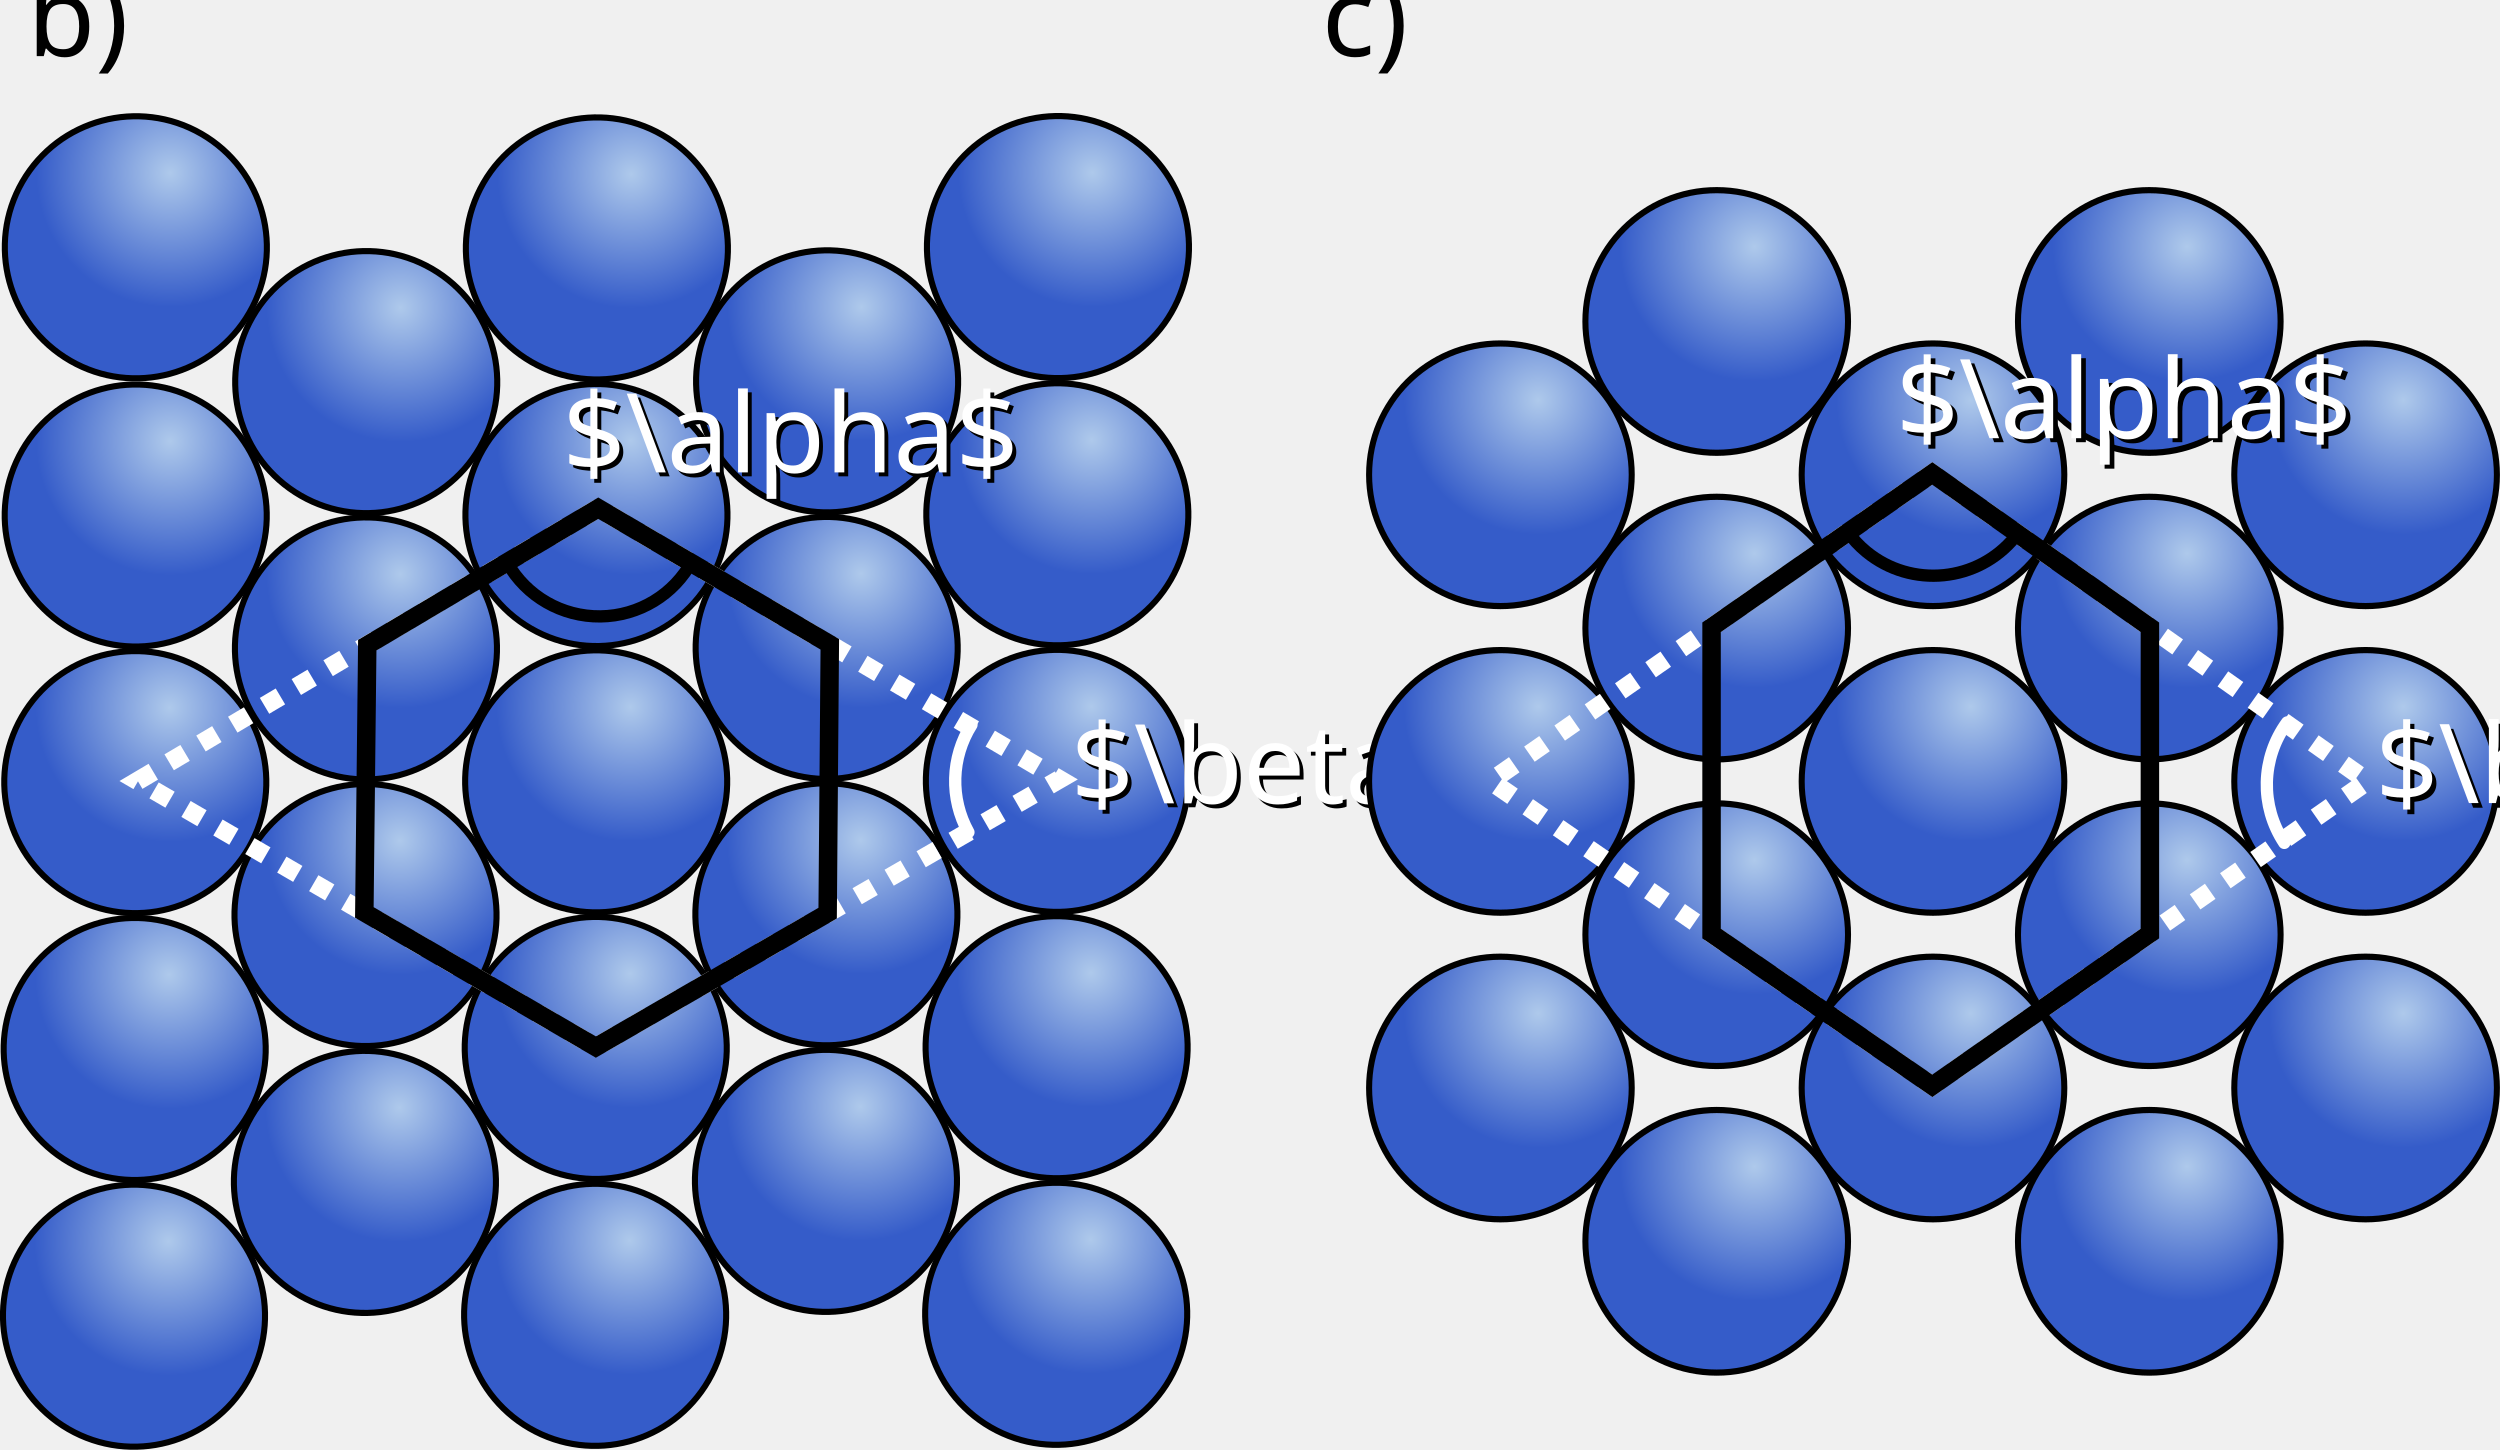
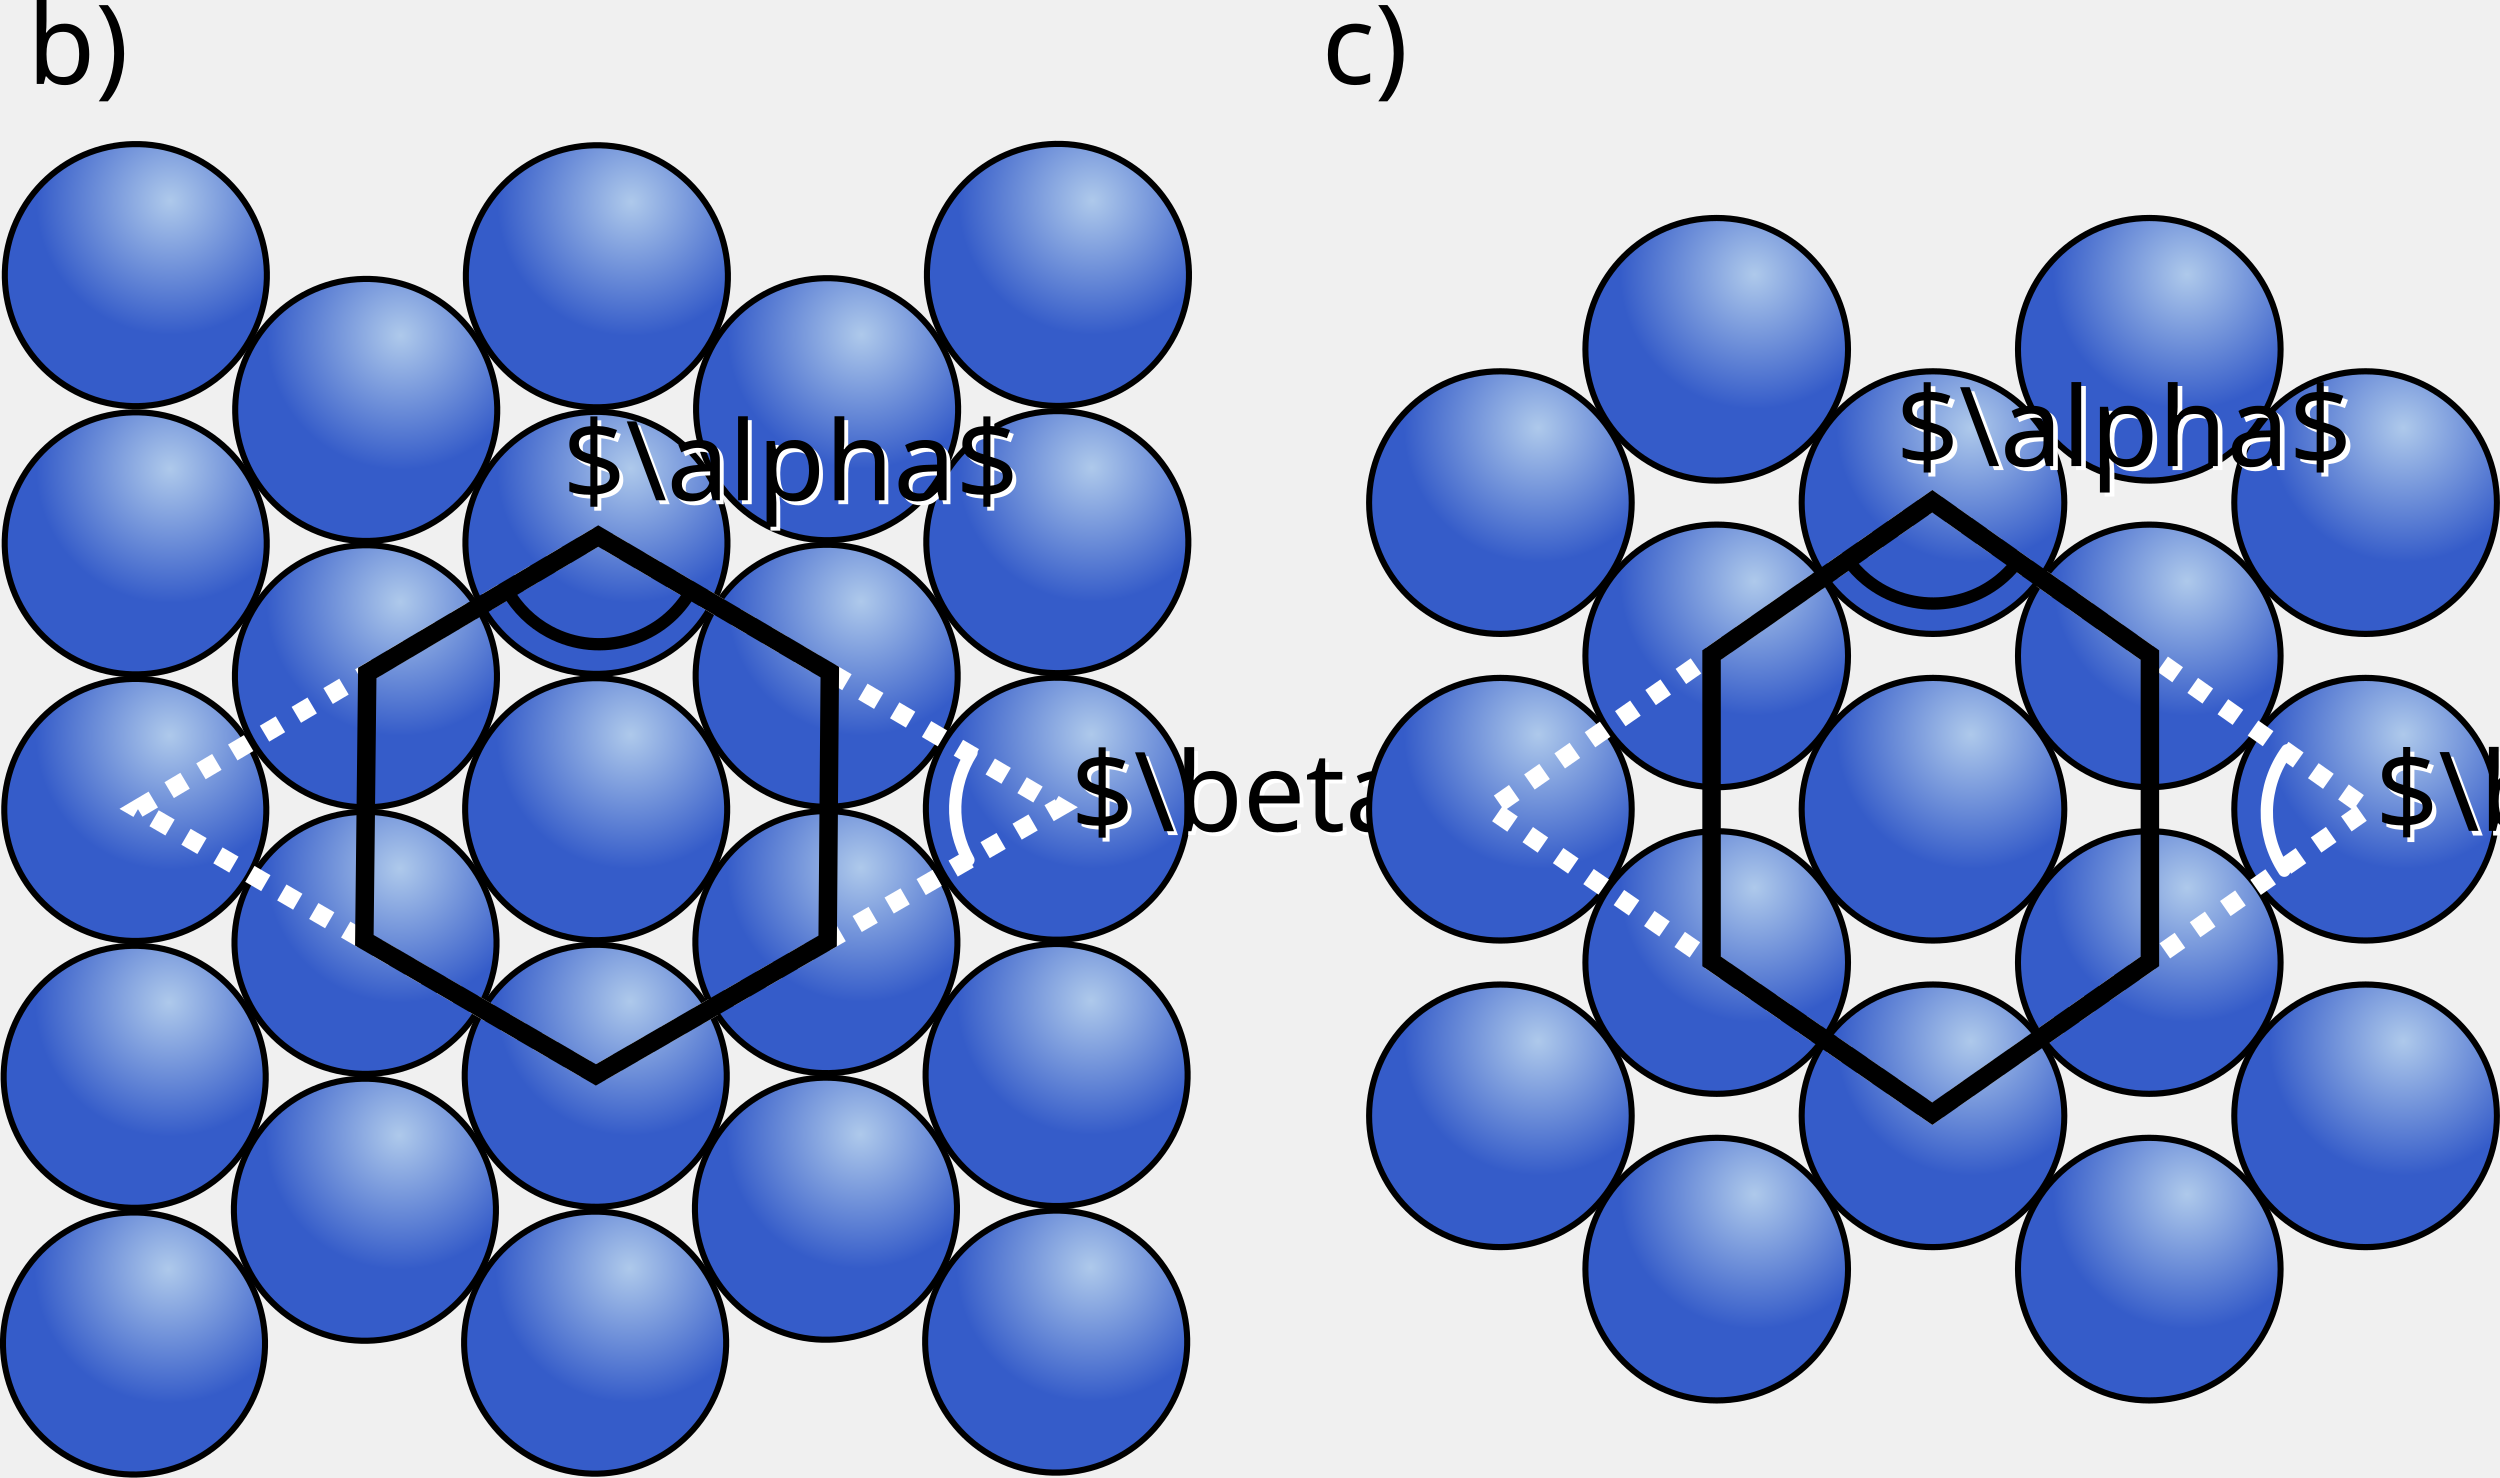
- <svg xmlns="http://www.w3.org/2000/svg" xmlns:xlink="http://www.w3.org/1999/xlink" width="271.524" height="157.466" id="svg2" version="1.1">
+ <svg xmlns="http://www.w3.org/2000/svg" xmlns:xlink="http://www.w3.org/1999/xlink" width="271.524" height="160.489" id="svg2" version="1.1">
  <defs id="defs4">
    <linearGradient id="linearGradient6621">
      <stop style="stop-color:#000000;stop-opacity:1;" offset="0" id="stop6623" />
      <stop style="stop-color:#000000;stop-opacity:0;" offset="1" id="stop6625" />
    </linearGradient>
    <linearGradient id="linearGradient5582">
      <stop style="stop-color:#fae764;stop-opacity:1;" offset="0" id="stop5584" />
      <stop style="stop-color:#a2a031;stop-opacity:1;" offset="1" id="stop5586" />
    </linearGradient>
    <radialGradient xlink:href="#linearGradient5582-9" id="radialGradient5984-2" gradientUnits="userSpaceOnUse" gradientTransform="matrix(1,0,0,0.9772673,0,4.725542)" cx="84.474" cy="200.688" fx="84.474" fy="200.688" r="22.218" />
    <linearGradient id="linearGradient5582-9">
      <stop style="stop-color:#aec9eb;stop-opacity:1;" offset="0" id="stop5584-9" />
      <stop style="stop-color:#355cc9;stop-opacity:1;" offset="1" id="stop5586-6" />
    </linearGradient>
    <radialGradient xlink:href="#linearGradient5582-9" id="radialGradient6094" gradientUnits="userSpaceOnUse" gradientTransform="matrix(1,0,0,0.9772673,0,4.725542)" cx="84.474" cy="200.688" fx="84.474" fy="200.688" r="22.218" />
    <linearGradient id="linearGradient6096">
      <stop style="stop-color:#65eef5;stop-opacity:1;" offset="0" id="stop6098" />
      <stop style="stop-color:#066368;stop-opacity:1;" offset="1" id="stop6100" />
    </linearGradient>
    <radialGradient xlink:href="#linearGradient5582-9" id="radialGradient6102" gradientUnits="userSpaceOnUse" gradientTransform="matrix(1,0,0,0.9772673,0,4.725542)" cx="84.474" cy="200.688" fx="84.474" fy="200.688" r="22.218" />
    <linearGradient id="linearGradient6104">
      <stop style="stop-color:#65eef5;stop-opacity:1;" offset="0" id="stop6106" />
      <stop style="stop-color:#066368;stop-opacity:1;" offset="1" id="stop6108" />
    </linearGradient>
    <radialGradient xlink:href="#linearGradient5582-9" id="radialGradient6110" gradientUnits="userSpaceOnUse" gradientTransform="matrix(1,0,0,0.9772673,0,4.725542)" cx="84.474" cy="200.688" fx="84.474" fy="200.688" r="22.218" />
    <linearGradient id="linearGradient6112">
      <stop style="stop-color:#65eef5;stop-opacity:1;" offset="0" id="stop6114" />
      <stop style="stop-color:#066368;stop-opacity:1;" offset="1" id="stop6116" />
    </linearGradient>
    <radialGradient xlink:href="#linearGradient5582-9" id="radialGradient6118" gradientUnits="userSpaceOnUse" gradientTransform="matrix(1,0,0,0.9772673,0,4.725542)" cx="84.474" cy="200.688" fx="84.474" fy="200.688" r="22.218" />
    <linearGradient id="linearGradient6120">
      <stop style="stop-color:#65eef5;stop-opacity:1;" offset="0" id="stop6122" />
      <stop style="stop-color:#066368;stop-opacity:1;" offset="1" id="stop6124" />
    </linearGradient>
    <radialGradient xlink:href="#linearGradient5582-9" id="radialGradient6126" gradientUnits="userSpaceOnUse" gradientTransform="matrix(1,0,0,0.9772673,0,4.725542)" cx="84.474" cy="200.688" fx="84.474" fy="200.688" r="22.218" />
    <linearGradient id="linearGradient6128">
      <stop style="stop-color:#65eef5;stop-opacity:1;" offset="0" id="stop6130" />
      <stop style="stop-color:#066368;stop-opacity:1;" offset="1" id="stop6132" />
    </linearGradient>
    <radialGradient xlink:href="#linearGradient5582-4" id="radialGradient5984-1" gradientUnits="userSpaceOnUse" gradientTransform="matrix(1,0,0,0.9772673,0,4.725542)" cx="84.474" cy="200.688" fx="84.474" fy="200.688" r="22.218" />
    <linearGradient id="linearGradient5582-4">
      <stop style="stop-color:#65eef5;stop-opacity:1;" offset="0" id="stop5584-3" />
      <stop style="stop-color:#066368;stop-opacity:1;" offset="1" id="stop5586-4" />
    </linearGradient>
    <radialGradient xlink:href="#linearGradient5582-4" id="radialGradient6219" gradientUnits="userSpaceOnUse" gradientTransform="matrix(1,0,0,0.9772673,0,4.725542)" cx="84.474" cy="200.688" fx="84.474" fy="200.688" r="22.218" />
    <linearGradient id="linearGradient6221">
      <stop style="stop-color:#65eef5;stop-opacity:1;" offset="0" id="stop6223" />
      <stop style="stop-color:#066368;stop-opacity:1;" offset="1" id="stop6225" />
    </linearGradient>
    <radialGradient xlink:href="#linearGradient5582-4" id="radialGradient6227" gradientUnits="userSpaceOnUse" gradientTransform="matrix(1,0,0,0.9772673,0,4.725542)" cx="84.474" cy="200.688" fx="84.474" fy="200.688" r="22.218" />
    <linearGradient id="linearGradient6229">
      <stop style="stop-color:#65eef5;stop-opacity:1;" offset="0" id="stop6231" />
      <stop style="stop-color:#066368;stop-opacity:1;" offset="1" id="stop6233" />
    </linearGradient>
    <radialGradient xlink:href="#linearGradient5582-5" id="radialGradient6275-2" gradientUnits="userSpaceOnUse" gradientTransform="matrix(1,0,0,0.9772673,0,4.725542)" cx="84.474" cy="200.688" fx="84.474" fy="200.688" r="22.218" />
    <linearGradient id="linearGradient5582-5">
      <stop style="stop-color:#65eef5;stop-opacity:1;" offset="0" id="stop5584-31" />
      <stop style="stop-color:#066368;stop-opacity:1;" offset="1" id="stop5586-1" />
    </linearGradient>
    <radialGradient xlink:href="#linearGradient5582-5" id="radialGradient6376" gradientUnits="userSpaceOnUse" gradientTransform="matrix(1,0,0,0.9772673,0,4.725542)" cx="84.474" cy="200.688" fx="84.474" fy="200.688" r="22.218" />
    <linearGradient id="linearGradient6378">
      <stop style="stop-color:#65eef5;stop-opacity:1;" offset="0" id="stop6380" />
      <stop style="stop-color:#066368;stop-opacity:1;" offset="1" id="stop6382" />
    </linearGradient>
    <radialGradient xlink:href="#linearGradient5582-5" id="radialGradient6384" gradientUnits="userSpaceOnUse" gradientTransform="matrix(1,0,0,0.9772673,0,4.725542)" cx="84.474" cy="200.688" fx="84.474" fy="200.688" r="22.218" />
    <linearGradient id="linearGradient6386">
      <stop style="stop-color:#65eef5;stop-opacity:1;" offset="0" id="stop6388" />
      <stop style="stop-color:#066368;stop-opacity:1;" offset="1" id="stop6390" />
    </linearGradient>
    <radialGradient xlink:href="#linearGradient5582-5" id="radialGradient6392" gradientUnits="userSpaceOnUse" gradientTransform="matrix(1,0,0,0.9772673,0,4.725542)" cx="84.474" cy="200.688" fx="84.474" fy="200.688" r="22.218" />
    <linearGradient id="linearGradient6394">
      <stop style="stop-color:#65eef5;stop-opacity:1;" offset="0" id="stop6396" />
      <stop style="stop-color:#066368;stop-opacity:1;" offset="1" id="stop6398" />
    </linearGradient>
    <radialGradient xlink:href="#linearGradient5582-8" id="radialGradient6449-1" gradientUnits="userSpaceOnUse" gradientTransform="matrix(1,0,0,0.9772673,0,4.725542)" cx="84.474" cy="200.688" fx="84.474" fy="200.688" r="22.218" />
    <linearGradient id="linearGradient5582-8">
      <stop style="stop-color:#65eef5;stop-opacity:1;" offset="0" id="stop5584-5" />
      <stop style="stop-color:#066368;stop-opacity:1;" offset="1" id="stop5586-8" />
    </linearGradient>
    <radialGradient xlink:href="#linearGradient5582-9" id="radialGradient7447" gradientUnits="userSpaceOnUse" gradientTransform="matrix(1,0,0,0.9772673,0,4.725542)" cx="95.136" cy="195.513" fx="95.136" fy="195.513" r="22.218" />
-     <radialGradient xlink:href="#linearGradient5582-9" id="radialGradient7451" gradientUnits="userSpaceOnUse" gradientTransform="matrix(1,0,0,0.9772673,0,4.725542)" cx="95.136" cy="195.513" fx="95.136" fy="195.513" r="22.218" />
-     <radialGradient xlink:href="#linearGradient5582-9" id="radialGradient7455" gradientUnits="userSpaceOnUse" gradientTransform="matrix(1,0,0,0.9772673,0,4.725542)" cx="95.136" cy="195.513" fx="95.136" fy="195.513" r="22.218" />
-     <radialGradient xlink:href="#linearGradient5582-9" id="radialGradient7459" gradientUnits="userSpaceOnUse" gradientTransform="matrix(1,0,0,0.9772673,0,4.725542)" cx="95.136" cy="195.513" fx="95.136" fy="195.513" r="22.218" />
-     <radialGradient xlink:href="#linearGradient5582-9" id="radialGradient7463" gradientUnits="userSpaceOnUse" gradientTransform="matrix(1,0,0,0.9772673,0,4.725542)" cx="95.136" cy="195.513" fx="95.136" fy="195.513" r="22.218" />
-     <radialGradient xlink:href="#linearGradient5582-9" id="radialGradient7467" gradientUnits="userSpaceOnUse" gradientTransform="matrix(1,0,0,0.9772673,0,4.725542)" cx="95.136" cy="195.513" fx="95.136" fy="195.513" r="22.218" />
-     <radialGradient xlink:href="#linearGradient5582-9" id="radialGradient7471" gradientUnits="userSpaceOnUse" gradientTransform="matrix(1,0,0,0.9772673,0,4.725542)" cx="95.136" cy="195.513" fx="95.136" fy="195.513" r="22.218" />
-     <radialGradient xlink:href="#linearGradient5582-9" id="radialGradient7475" gradientUnits="userSpaceOnUse" gradientTransform="matrix(1,0,0,0.9772673,0,4.725542)" cx="95.136" cy="195.513" fx="95.136" fy="195.513" r="22.218" />
-     <radialGradient xlink:href="#linearGradient5582-9" id="radialGradient7479" gradientUnits="userSpaceOnUse" gradientTransform="matrix(1,0,0,0.9772673,0,4.725542)" cx="95.136" cy="195.513" fx="95.136" fy="195.513" r="22.218" />
-     <radialGradient xlink:href="#linearGradient5582-9" id="radialGradient7483" gradientUnits="userSpaceOnUse" gradientTransform="matrix(1,0,0,0.9772673,0,4.725542)" cx="95.136" cy="195.513" fx="95.136" fy="195.513" r="22.218" />
-     <radialGradient xlink:href="#linearGradient5582-9" id="radialGradient7487" gradientUnits="userSpaceOnUse" gradientTransform="matrix(1,0,0,0.9772673,0,4.725542)" cx="95.136" cy="195.513" fx="95.136" fy="195.513" r="22.218" />
    <radialGradient xlink:href="#linearGradient5582-9" id="radialGradient7491" gradientUnits="userSpaceOnUse" gradientTransform="matrix(1,0,0,0.9772673,0,4.725542)" cx="95.136" cy="195.513" fx="95.136" fy="195.513" r="22.218" />
    <radialGradient xlink:href="#linearGradient5582-9" id="radialGradient7495" gradientUnits="userSpaceOnUse" gradientTransform="matrix(1,0,0,0.9772673,0,4.725542)" cx="95.136" cy="195.513" fx="95.136" fy="195.513" r="22.218" />
-     <radialGradient xlink:href="#linearGradient5582-9" id="radialGradient7499" gradientUnits="userSpaceOnUse" gradientTransform="matrix(1,0,0,0.9772673,0,4.725542)" cx="95.136" cy="195.513" fx="95.136" fy="195.513" r="22.218" />
    <radialGradient xlink:href="#linearGradient5582-9" id="radialGradient7503" gradientUnits="userSpaceOnUse" gradientTransform="matrix(1,0,0,0.9772673,0,4.725542)" cx="95.136" cy="195.513" fx="95.136" fy="195.513" r="22.218" />
-     <radialGradient xlink:href="#linearGradient5582-9" id="radialGradient7507" gradientUnits="userSpaceOnUse" gradientTransform="matrix(1,0,0,0.9772673,0,4.725542)" cx="95.136" cy="195.513" fx="95.136" fy="195.513" r="22.218" />
-     <radialGradient xlink:href="#linearGradient5582-9" id="radialGradient7511" gradientUnits="userSpaceOnUse" gradientTransform="matrix(1,0,0,0.9772673,0,4.725542)" cx="95.136" cy="195.513" fx="95.136" fy="195.513" r="22.218" />
-     <radialGradient xlink:href="#linearGradient5582-9" id="radialGradient7515" gradientUnits="userSpaceOnUse" gradientTransform="matrix(1,0,0,0.9772673,0,4.725542)" cx="95.136" cy="195.513" fx="95.136" fy="195.513" r="22.218" />
-     <radialGradient xlink:href="#linearGradient5582-9" id="radialGradient7519" gradientUnits="userSpaceOnUse" gradientTransform="matrix(1,0,0,0.9772673,0,4.725542)" cx="95.136" cy="195.513" fx="95.136" fy="195.513" r="22.218" />
-     <radialGradient xlink:href="#linearGradient5582-9" id="radialGradient7523" gradientUnits="userSpaceOnUse" gradientTransform="matrix(1,0,0,0.9772673,0,4.725542)" cx="95.136" cy="195.513" fx="95.136" fy="195.513" r="22.218" />
-     <radialGradient xlink:href="#linearGradient5582-9" id="radialGradient7527" gradientUnits="userSpaceOnUse" gradientTransform="matrix(1,0,0,0.9772673,0,4.725542)" cx="95.136" cy="195.513" fx="95.136" fy="195.513" r="22.218" />
    <radialGradient xlink:href="#linearGradient5582-9" id="radialGradient7531" gradientUnits="userSpaceOnUse" gradientTransform="matrix(1,0,0,0.9772673,0,4.725542)" cx="95.136" cy="195.513" fx="95.136" fy="195.513" r="22.218" />
    <radialGradient xlink:href="#linearGradient5582-9" id="radialGradient3205" gradientUnits="userSpaceOnUse" gradientTransform="matrix(1,0,0,0.9772673,0,4.725542)" cx="95.136" cy="195.513" fx="95.136" fy="195.513" r="22.218" />
    <radialGradient xlink:href="#linearGradient5582-9" id="radialGradient3207" gradientUnits="userSpaceOnUse" gradientTransform="matrix(1,0,0,0.9772673,0,4.725542)" cx="95.136" cy="195.513" fx="95.136" fy="195.513" r="22.218" />
    <radialGradient xlink:href="#linearGradient5582-9" id="radialGradient3209" gradientUnits="userSpaceOnUse" gradientTransform="matrix(1,0,0,0.9772673,0,4.725542)" cx="95.136" cy="195.513" fx="95.136" fy="195.513" r="22.218" />
    <radialGradient xlink:href="#linearGradient5582-9" id="radialGradient3211" gradientUnits="userSpaceOnUse" gradientTransform="matrix(1,0,0,0.9772673,0,4.725542)" cx="95.136" cy="195.513" fx="95.136" fy="195.513" r="22.218" />
    <radialGradient xlink:href="#linearGradient5582-9" id="radialGradient3213" gradientUnits="userSpaceOnUse" gradientTransform="matrix(1,0,0,0.9772673,0,4.725542)" cx="95.136" cy="195.513" fx="95.136" fy="195.513" r="22.218" />
    <radialGradient xlink:href="#linearGradient5582-9" id="radialGradient3215" gradientUnits="userSpaceOnUse" gradientTransform="matrix(1,0,0,0.9772673,0,4.725542)" cx="95.136" cy="195.513" fx="95.136" fy="195.513" r="22.218" />
    <radialGradient xlink:href="#linearGradient5582-9" id="radialGradient3217" gradientUnits="userSpaceOnUse" gradientTransform="matrix(1,0,0,0.9772673,0,4.725542)" cx="95.136" cy="195.513" fx="95.136" fy="195.513" r="22.218" />
    <radialGradient xlink:href="#linearGradient5582-9" id="radialGradient3219" gradientUnits="userSpaceOnUse" gradientTransform="matrix(1,0,0,0.9772673,0,4.725542)" cx="95.136" cy="195.513" fx="95.136" fy="195.513" r="22.218" />
    <radialGradient xlink:href="#linearGradient5582-9" id="radialGradient3221" gradientUnits="userSpaceOnUse" gradientTransform="matrix(1,0,0,0.9772673,0,4.725542)" cx="95.136" cy="195.513" fx="95.136" fy="195.513" r="22.218" />
    <radialGradient xlink:href="#linearGradient5582-9" id="radialGradient3223" gradientUnits="userSpaceOnUse" gradientTransform="matrix(1,0,0,0.9772673,0,4.725542)" cx="95.136" cy="195.513" fx="95.136" fy="195.513" r="22.218" />
    <radialGradient xlink:href="#linearGradient5582-9" id="radialGradient3225" gradientUnits="userSpaceOnUse" gradientTransform="matrix(1,0,0,0.9772673,0,4.725542)" cx="95.136" cy="195.513" fx="95.136" fy="195.513" r="22.218" />
    <radialGradient xlink:href="#linearGradient5582-9" id="radialGradient3227" gradientUnits="userSpaceOnUse" gradientTransform="matrix(1,0,0,0.9772673,0,4.725542)" cx="95.136" cy="195.513" fx="95.136" fy="195.513" r="22.218" />
    <radialGradient xlink:href="#linearGradient5582-9" id="radialGradient3229" gradientUnits="userSpaceOnUse" gradientTransform="matrix(1,0,0,0.9772673,0,4.725542)" cx="95.136" cy="195.513" fx="95.136" fy="195.513" r="22.218" />
    <radialGradient xlink:href="#linearGradient5582-9" id="radialGradient3231" gradientUnits="userSpaceOnUse" gradientTransform="matrix(1,0,0,0.9772673,0,4.725542)" cx="95.136" cy="195.513" fx="95.136" fy="195.513" r="22.218" />
    <radialGradient xlink:href="#linearGradient5582-9" id="radialGradient3233" gradientUnits="userSpaceOnUse" gradientTransform="matrix(1,0,0,0.9772673,0,4.725542)" cx="95.136" cy="195.513" fx="95.136" fy="195.513" r="22.218" />
    <radialGradient xlink:href="#linearGradient5582-9" id="radialGradient3235" gradientUnits="userSpaceOnUse" gradientTransform="matrix(1,0,0,0.9772673,0,4.725542)" cx="95.136" cy="195.513" fx="95.136" fy="195.513" r="22.218" />
    <radialGradient xlink:href="#linearGradient5582-9" id="radialGradient3237" gradientUnits="userSpaceOnUse" gradientTransform="matrix(1,0,0,0.9772673,0,4.725542)" cx="95.136" cy="195.513" fx="95.136" fy="195.513" r="22.218" />
-     <radialGradient xlink:href="#linearGradient5582-9" id="radialGradient3243" gradientUnits="userSpaceOnUse" gradientTransform="matrix(1,0,0,0.9772673,0,4.725542)" cx="87.659" cy="194.354" fx="87.659" fy="194.354" r="22.218" />
+     <radialGradient xlink:href="#linearGradient5582-9" id="radialGradient3318" gradientUnits="userSpaceOnUse" gradientTransform="matrix(1,0,0,0.9772673,0,4.725542)" cx="87.659" cy="194.354" fx="87.659" fy="194.354" r="22.218" />
  </defs>
-   <g id="layer1" transform="translate(-403.6128,20.64205)">
-     <path style="fill:url(#radialGradient3243);fill-opacity:1;stroke:#000000;stroke-width:1;stroke-linecap:round;stroke-linejoin:round;stroke-miterlimit:4;stroke-opacity:1;stroke-dasharray:none;stroke-dashoffset:6" id="path3034" d="m 110.612,207.875 a 21.718,21.213 0 1 1 -43.437,0 21.718,21.213 0 1 1 43.437,0 z" transform="matrix(0.5674181,0.327599,-0.335399,0.580928,437.6483,-143.6656)" />
+   <g id="layer1" transform="translate(-403.6128,23.66438)">
+     <path style="fill:url(#radialGradient3318);fill-opacity:1;stroke:#000000;stroke-width:1;stroke-linecap:round;stroke-linejoin:round;stroke-miterlimit:4;stroke-opacity:1;stroke-dasharray:none;stroke-dashoffset:6" id="path3034" d="m 110.612,207.875 c 0,11.716 -9.724,21.213 -21.718,21.213 -11.995,0 -21.718,-9.497 -21.718,-21.213 0,-11.716 9.724,-21.213 21.718,-21.213 11.995,0 21.718,9.497 21.718,21.213 z" transform="matrix(0.5674181,0.327599,-0.335399,0.580928,437.6483,-143.6656)" />
    <use x="0" y="0" xlink:href="#path3034" transform="translate(25.0215,14.64393)" id="use4414" width="744.094" height="1052.362" />
    <use x="0" y="0" xlink:href="#path3034" transform="translate(-0.01295922,29.13234)" id="use4416" width="744.094" height="1052.362" />
    <use x="0" y="0" xlink:href="#path3034" transform="translate(-0.06026775,58.08682)" id="use4418" width="744.094" height="1052.362" />
    <use x="0" y="0" xlink:href="#path3034" transform="translate(50.07317,0.1257162)" id="use4422" width="744.094" height="1052.362" />
    <use x="0" y="0" xlink:href="#path3034" transform="translate(50.02586,29.0802)" id="use4424" width="744.094" height="1052.362" style="fill:#ff7f2a" />
    <use x="0" y="0" xlink:href="#path3034" transform="translate(24.9914,43.56862)" id="use4426" width="744.094" height="1052.362" style="fill:#ff7f2a" />
    <use x="0" y="0" xlink:href="#path3034" transform="translate(24.94409,72.5231)" id="use4428" width="744.094" height="1052.362" style="fill:#ff7f2a" />
    <use x="0" y="0" xlink:href="#path3034" transform="translate(-0.1252394,87.07191)" id="use4430" width="744.094" height="1052.362" />
    <use x="0" y="0" xlink:href="#path3034" transform="translate(75.07752,14.56199)" id="use4432" width="744.094" height="1052.362" />
    <use x="0" y="0" xlink:href="#path3034" transform="translate(75.03022,43.51647)" id="use4434" width="744.094" height="1052.362" style="fill:#ff7f2a" />
    <use x="0" y="0" xlink:href="#path3034" transform="translate(49.99575,58.00489)" id="use4436" width="744.094" height="1052.362" />
    <use x="0" y="0" xlink:href="#path3034" transform="translate(49.94845,86.95938)" id="use4438" width="744.094" height="1052.362" style="fill:#ff7f2a" />
    <use x="0" y="0" xlink:href="#path3034" transform="translate(24.87912,101.5082)" id="use4440" width="744.094" height="1052.362" />
    <use x="0" y="0" xlink:href="#path3034" transform="translate(100.0819,28.99826)" id="use4442" width="744.094" height="1052.362" />
    <use x="0" y="0" xlink:href="#path3034" transform="translate(100.0346,57.95274)" id="use4444" width="744.094" height="1052.362" />
    <use x="0" y="0" xlink:href="#path3034" transform="translate(75.00011,72.44116)" id="use4446" width="744.094" height="1052.362" style="fill:#ff7f2a" />
    <use x="0" y="0" xlink:href="#path3034" transform="translate(74.9528,101.3957)" id="use4448" width="744.094" height="1052.362" />
    <use x="0" y="0" xlink:href="#path3034" transform="translate(49.88347,115.9445)" id="use4450" width="744.094" height="1052.362" />
    <use x="0" y="0" xlink:href="#path3034" transform="translate(100.0045,86.87744)" id="use4456" width="744.094" height="1052.362" />
    <use x="0" y="0" xlink:href="#path3034" transform="translate(99.95717,115.8319)" id="use4458" width="744.094" height="1052.362" />
    <use x="0" y="0" xlink:href="#path3034" transform="translate(-0.2005648,116.0375)" id="use4430-9" width="744.094" height="1052.362" />
    <use x="0" y="0" xlink:href="#path3034" transform="translate(100.1498,-0.02200999)" id="use4442-3" width="744.094" height="1052.362" />
    <path style="fill:none;stroke:#ffffff;stroke-width:2.006;stroke-linecap:butt;stroke-linejoin:miter;stroke-miterlimit:4;stroke-opacity:1;stroke-dasharray:2.006, 2.006;stroke-dashoffset:0" d="m 468.589,34.552 -50.017,29.622 49.757,28.904 50.355,-29.073 z" id="path5962-0" />
    <path style="fill:none;stroke:#000000;stroke-width:2.006;stroke-linecap:butt;stroke-linejoin:miter;stroke-miterlimit:4;stroke-opacity:1;stroke-dasharray:none" d="m 468.591,34.554 -25.089,14.875 -0.319,29.028 25.147,14.623 25.173,-14.544 0.234,-29.2 z" id="path5962" />
-     <path d="m 205.993,243.335 a 17.143,17.143 0 0 1 -30.009,0.346" id="path6984" style="fill:none;stroke:#000000;stroke-width:2;stroke-linecap:round;stroke-linejoin:round;stroke-miterlimit:4;stroke-opacity:1;stroke-dasharray:none;stroke-dashoffset:0" transform="matrix(0.6685016,0,0,0.6685016,341.0827,-122.3981)" />
-     <text id="text6986" y="31.093" x="465.123" style="font-size:12px;font-style:normal;font-variant:normal;font-weight:normal;font-stretch:normal;text-align:start;line-height:125%;letter-spacing:0px;word-spacing:0px;writing-mode:lr;text-anchor:start;fill:#000000;fill-opacity:1;stroke:none;font-family:Sans;-inkscape-font-specification:Sans" xml:space="preserve">
+     <path d="m 205.993,243.335 c -4.482,8.339 -14.877,11.466 -23.216,6.984 -2.844,-1.529 -5.199,-3.83 -6.793,-6.638" id="path6984" style="fill:none;stroke:#000000;stroke-width:2;stroke-linecap:round;stroke-linejoin:round;stroke-miterlimit:4;stroke-opacity:1;stroke-dasharray:none;stroke-dashoffset:0" transform="matrix(0.6685016,0,0,0.6685016,341.0827,-122.3981)" />
+     <text id="text6986" y="31.093" x="465.123" style="font-size:12px;font-style:normal;font-variant:normal;font-weight:normal;font-stretch:normal;text-align:start;line-height:125%;letter-spacing:0px;word-spacing:0px;writing-mode:lr-tb;text-anchor:start;fill:#ffffff;fill-opacity:1;stroke:none;font-family:Sans;-inkscape-font-specification:Sans" xml:space="preserve">
      <tspan y="31.093" x="465.123" id="tspan6988">$\alpha$</tspan>
    </text>
-     <text id="text6986-6" y="67.035" x="520.329" style="font-size:12px;font-style:normal;font-variant:normal;font-weight:normal;font-stretch:normal;text-align:start;line-height:125%;letter-spacing:0px;word-spacing:0px;writing-mode:lr;text-anchor:start;fill:#000000;fill-opacity:1;stroke:none;font-family:Sans;-inkscape-font-specification:Sans" xml:space="preserve">
+     <text id="text6986-6" y="67.035" x="520.329" style="font-size:12px;font-style:normal;font-variant:normal;font-weight:normal;font-stretch:normal;text-align:start;line-height:125%;letter-spacing:0px;word-spacing:0px;writing-mode:lr-tb;text-anchor:start;fill:#ffffff;fill-opacity:1;stroke:none;font-family:Sans;-inkscape-font-specification:Sans" xml:space="preserve">
      <tspan y="67.035" x="520.329" id="tspan6988-8">$\beta$</tspan>
    </text>
-     <path d="m 199.2,250.215 a 17.143,17.143 0 0 1 -17.445,-0.492" id="path6984-0" style="fill:none;stroke:#ffffff;stroke-width:2;stroke-linecap:round;stroke-linejoin:round;stroke-miterlimit:4;stroke-opacity:1;stroke-dasharray:none;stroke-dashoffset:0" transform="matrix(0,0.6685016,-0.6685016,0,676.0607,-63.41729)" />
-     <text xml:space="preserve" style="font-size:12px;font-style:normal;font-variant:normal;font-weight:normal;font-stretch:normal;text-align:start;line-height:125%;letter-spacing:0px;word-spacing:0px;writing-mode:lr;text-anchor:start;fill:#ffffff;fill-opacity:1;stroke:none;font-family:Sans;-inkscape-font-specification:Sans" x="464.698" y="30.668" id="text7600">
+     <path d="m 199.2,250.215 c -5.47,3.03 -12.155,2.842 -17.445,-0.492" id="path6984-0" style="fill:none;stroke:#ffffff;stroke-width:2;stroke-linecap:round;stroke-linejoin:round;stroke-miterlimit:4;stroke-opacity:1;stroke-dasharray:none;stroke-dashoffset:0" transform="matrix(0,0.6685016,-0.6685016,0,676.0607,-63.41729)" />
+     <text xml:space="preserve" style="font-size:12px;font-style:normal;font-variant:normal;font-weight:normal;font-stretch:normal;text-align:start;line-height:125%;letter-spacing:0px;word-spacing:0px;writing-mode:lr-tb;text-anchor:start;fill:#000000;fill-opacity:1;stroke:none;font-family:Sans;-inkscape-font-specification:Sans" x="464.698" y="30.668" id="text7600">
      <tspan id="tspan7602" x="464.698" y="30.668">$\alpha$</tspan>
    </text>
-     <text xml:space="preserve" style="font-size:12px;font-style:normal;font-variant:normal;font-weight:normal;font-stretch:normal;text-align:start;line-height:125%;letter-spacing:0px;word-spacing:0px;writing-mode:lr;text-anchor:start;fill:#ffffff;fill-opacity:1;stroke:none;font-family:Sans;-inkscape-font-specification:Sans" x="519.904" y="66.611" id="text7604">
+     <text xml:space="preserve" style="font-size:12px;font-style:normal;font-variant:normal;font-weight:normal;font-stretch:normal;text-align:start;line-height:125%;letter-spacing:0px;word-spacing:0px;writing-mode:lr-tb;text-anchor:start;fill:#000000;fill-opacity:1;stroke:none;font-family:Sans;-inkscape-font-specification:Sans" x="519.904" y="66.611" id="text7604">
      <tspan id="tspan7606" x="519.904" y="66.611">$\beta$</tspan>
    </text>
    <path transform="matrix(0.6566778,0,0,0.672313,508.1968,-108.8337)" d="m 110.612,207.875 c 0,11.716 -9.724,21.213 -21.718,21.213 -11.995,0 -21.718,-9.497 -21.718,-21.213 0,-11.716 9.724,-21.213 21.718,-21.213 11.995,0 21.718,9.497 21.718,21.213 z" id="use5381" style="fill:url(#radialGradient3205);fill-opacity:1;stroke:#000000;stroke-width:1;stroke-linecap:round;stroke-linejoin:round;stroke-miterlimit:4;stroke-opacity:1;stroke-dasharray:none;stroke-dashoffset:6" />
    <path transform="matrix(0.6566778,0,0,0.672313,531.6885,-125.484)" d="m 110.612,207.875 c 0,11.716 -9.724,21.213 -21.718,21.213 -11.995,0 -21.718,-9.497 -21.718,-21.213 0,-11.716 9.724,-21.213 21.718,-21.213 11.995,0 21.718,9.497 21.718,21.213 z" id="use5381-9" style="fill:url(#radialGradient3207);fill-opacity:1;stroke:#000000;stroke-width:1;stroke-linecap:round;stroke-linejoin:round;stroke-miterlimit:4;stroke-opacity:1;stroke-dasharray:none;stroke-dashoffset:6" />
    <path transform="matrix(0.6566778,0,0,0.672313,531.6885,-92.18336)" d="m 110.612,207.875 c 0,11.716 -9.724,21.213 -21.718,21.213 -11.995,0 -21.718,-9.497 -21.718,-21.213 0,-11.716 9.724,-21.213 21.718,-21.213 11.995,0 21.718,9.497 21.718,21.213 z" id="use5381-6" style="fill:url(#radialGradient3209);fill-opacity:1;stroke:#000000;stroke-width:1;stroke-linecap:round;stroke-linejoin:round;stroke-miterlimit:4;stroke-opacity:1;stroke-dasharray:none;stroke-dashoffset:6" />
    <path transform="matrix(0.6566778,0,0,0.672313,508.1968,-75.5331)" d="m 110.612,207.875 c 0,11.716 -9.724,21.213 -21.718,21.213 -11.995,0 -21.718,-9.497 -21.718,-21.213 0,-11.716 9.724,-21.213 21.718,-21.213 11.995,0 21.718,9.497 21.718,21.213 z" id="use5381-63" style="fill:url(#radialGradient3211);fill-opacity:1;stroke:#000000;stroke-width:1;stroke-linecap:round;stroke-linejoin:round;stroke-miterlimit:4;stroke-opacity:1;stroke-dasharray:none;stroke-dashoffset:6" />
    <path transform="matrix(0.6566778,0,0,0.672313,531.6885,-58.88281)" d="m 110.612,207.875 c 0,11.716 -9.724,21.213 -21.718,21.213 -11.995,0 -21.718,-9.497 -21.718,-21.213 0,-11.716 9.724,-21.213 21.718,-21.213 11.995,0 21.718,9.497 21.718,21.213 z" id="use5381-62" style="fill:url(#radialGradient3213);fill-opacity:1;stroke:#000000;stroke-width:1;stroke-linecap:round;stroke-linejoin:round;stroke-miterlimit:4;stroke-opacity:1;stroke-dasharray:none;stroke-dashoffset:6" />
    <path transform="matrix(0.6566778,0,0,0.672313,555.1801,-75.53313)" d="m 110.612,207.875 c 0,11.716 -9.724,21.213 -21.718,21.213 -11.995,0 -21.718,-9.497 -21.718,-21.213 0,-11.716 9.724,-21.213 21.718,-21.213 11.995,0 21.718,9.497 21.718,21.213 z" id="use5381-1" style="fill:url(#radialGradient3215);fill-opacity:1;stroke:#000000;stroke-width:1;stroke-linecap:round;stroke-linejoin:round;stroke-miterlimit:4;stroke-opacity:1;stroke-dasharray:none;stroke-dashoffset:6" />
    <path transform="matrix(0.6566778,0,0,0.672313,555.1801,-108.8337)" d="m 110.612,207.875 c 0,11.716 -9.724,21.213 -21.718,21.213 -11.995,0 -21.718,-9.497 -21.718,-21.213 0,-11.716 9.724,-21.213 21.718,-21.213 11.995,0 21.718,9.497 21.718,21.213 z" id="use5381-10" style="fill:url(#radialGradient3217);fill-opacity:1;stroke:#000000;stroke-width:1;stroke-linecap:round;stroke-linejoin:round;stroke-miterlimit:4;stroke-opacity:1;stroke-dasharray:none;stroke-dashoffset:6" />
    <path transform="matrix(0.6566778,0,0,0.672313,578.6716,-125.484)" d="m 110.612,207.875 c 0,11.716 -9.724,21.213 -21.718,21.213 -11.995,0 -21.718,-9.497 -21.718,-21.213 0,-11.716 9.724,-21.213 21.718,-21.213 11.995,0 21.718,9.497 21.718,21.213 z" id="use5381-3" style="fill:url(#radialGradient3219);fill-opacity:1;stroke:#000000;stroke-width:1;stroke-linecap:round;stroke-linejoin:round;stroke-miterlimit:4;stroke-opacity:1;stroke-dasharray:none;stroke-dashoffset:6" />
    <path transform="matrix(0.6566778,0,0,0.672313,578.6716,-92.18336)" d="m 110.612,207.875 c 0,11.716 -9.724,21.213 -21.718,21.213 -11.995,0 -21.718,-9.497 -21.718,-21.213 0,-11.716 9.724,-21.213 21.718,-21.213 11.995,0 21.718,9.497 21.718,21.213 z" id="use5381-8" style="fill:url(#radialGradient3221);fill-opacity:1;stroke:#000000;stroke-width:1;stroke-linecap:round;stroke-linejoin:round;stroke-miterlimit:4;stroke-opacity:1;stroke-dasharray:none;stroke-dashoffset:6" />
    <path transform="matrix(0.6566778,0,0,0.672313,602.1632,-108.8337)" d="m 110.612,207.875 c 0,11.716 -9.724,21.213 -21.718,21.213 -11.995,0 -21.718,-9.497 -21.718,-21.213 0,-11.716 9.724,-21.213 21.718,-21.213 11.995,0 21.718,9.497 21.718,21.213 z" id="use5381-7" style="fill:url(#radialGradient3223);fill-opacity:1;stroke:#000000;stroke-width:1;stroke-linecap:round;stroke-linejoin:round;stroke-miterlimit:4;stroke-opacity:1;stroke-dasharray:none;stroke-dashoffset:6" />
    <path transform="matrix(0.6566778,0,0,0.672313,602.1632,-75.5331)" d="m 110.612,207.875 c 0,11.716 -9.724,21.213 -21.718,21.213 -11.995,0 -21.718,-9.497 -21.718,-21.213 0,-11.716 9.724,-21.213 21.718,-21.213 11.995,0 21.718,9.497 21.718,21.213 z" id="use5381-02" style="fill:url(#radialGradient3225);fill-opacity:1;stroke:#000000;stroke-width:1;stroke-linecap:round;stroke-linejoin:round;stroke-miterlimit:4;stroke-opacity:1;stroke-dasharray:none;stroke-dashoffset:6" />
    <path transform="matrix(0.6566778,0,0,0.672313,578.6716,-58.88281)" d="m 110.612,207.875 c 0,11.716 -9.724,21.213 -21.718,21.213 -11.995,0 -21.718,-9.497 -21.718,-21.213 0,-11.716 9.724,-21.213 21.718,-21.213 11.995,0 21.718,9.497 21.718,21.213 z" id="use5381-023" style="fill:url(#radialGradient3227);fill-opacity:1;stroke:#000000;stroke-width:1;stroke-linecap:round;stroke-linejoin:round;stroke-miterlimit:4;stroke-opacity:1;stroke-dasharray:none;stroke-dashoffset:6" />
    <path transform="matrix(0.6566778,0,0,0.672313,602.1632,-42.23249)" d="m 110.612,207.875 c 0,11.716 -9.724,21.213 -21.718,21.213 -11.995,0 -21.718,-9.497 -21.718,-21.213 0,-11.716 9.724,-21.213 21.718,-21.213 11.995,0 21.718,9.497 21.718,21.213 z" id="use5381-56" style="fill:url(#radialGradient3229);fill-opacity:1;stroke:#000000;stroke-width:1;stroke-linecap:round;stroke-linejoin:round;stroke-miterlimit:4;stroke-opacity:1;stroke-dasharray:none;stroke-dashoffset:6" />
    <path transform="matrix(0.6566778,0,0,0.672313,555.1801,-42.2325)" d="m 110.612,207.875 c 0,11.716 -9.724,21.213 -21.718,21.213 -11.995,0 -21.718,-9.497 -21.718,-21.213 0,-11.716 9.724,-21.213 21.718,-21.213 11.995,0 21.718,9.497 21.718,21.213 z" id="use5381-17" style="fill:url(#radialGradient3231);fill-opacity:1;stroke:#000000;stroke-width:1;stroke-linecap:round;stroke-linejoin:round;stroke-miterlimit:4;stroke-opacity:1;stroke-dasharray:none;stroke-dashoffset:6" />
    <path transform="matrix(0.6566778,0,0,0.672313,531.6885,-25.5822)" d="m 110.612,207.875 c 0,11.716 -9.724,21.213 -21.718,21.213 -11.995,0 -21.718,-9.497 -21.718,-21.213 0,-11.716 9.724,-21.213 21.718,-21.213 11.995,0 21.718,9.497 21.718,21.213 z" id="use5381-07" style="fill:url(#radialGradient3233);fill-opacity:1;stroke:#000000;stroke-width:1;stroke-linecap:round;stroke-linejoin:round;stroke-miterlimit:4;stroke-opacity:1;stroke-dasharray:none;stroke-dashoffset:6" />
    <path transform="matrix(0.6566778,0,0,0.672313,508.1968,-42.2325)" d="m 110.612,207.875 c 0,11.716 -9.724,21.213 -21.718,21.213 -11.995,0 -21.718,-9.497 -21.718,-21.213 0,-11.716 9.724,-21.213 21.718,-21.213 11.995,0 21.718,9.497 21.718,21.213 z" id="use5381-80" style="fill:url(#radialGradient3235);fill-opacity:1;stroke:#000000;stroke-width:1;stroke-linecap:round;stroke-linejoin:round;stroke-miterlimit:4;stroke-opacity:1;stroke-dasharray:none;stroke-dashoffset:6" />
    <path transform="matrix(0.6566778,0,0,0.672313,578.6716,-25.5822)" d="m 110.612,207.875 c 0,11.716 -9.724,21.213 -21.718,21.213 -11.995,0 -21.718,-9.497 -21.718,-21.213 0,-11.716 9.724,-21.213 21.718,-21.213 11.995,0 21.718,9.497 21.718,21.213 z" id="use5381-50" style="fill:url(#radialGradient3237);fill-opacity:1;stroke:#000000;stroke-width:1;stroke-linecap:round;stroke-linejoin:round;stroke-miterlimit:4;stroke-opacity:1;stroke-dasharray:none;stroke-dashoffset:6" />
    <path style="fill:none;stroke:#ffffff;stroke-width:2.005;stroke-linecap:butt;stroke-linejoin:miter;stroke-miterlimit:4;stroke-opacity:1;stroke-dasharray:2.005, 2.005;stroke-dashoffset:0.802" d="M 613.478,30.776 565.511,64.202 613.478,97.292 660.75,64.202 z" id="path5962-3-4" />
    <path style="fill:none;stroke:#000000;stroke-width:2.006;stroke-linecap:butt;stroke-linejoin:miter;stroke-miterlimit:4;stroke-opacity:1;stroke-dasharray:none" d="m 613.478,30.776 -23.973,16.713 0,33.258 23.973,16.545 23.635,-16.545 0,-33.258 z" id="path5962-3" />
    <path d="m 204.153,246.084 c -6,7.324 -16.801,8.396 -24.125,2.396 -1.181,-0.968 -2.228,-2.089 -3.112,-3.334" id="path6984-8" style="fill:none;stroke:#000000;stroke-width:2;stroke-linecap:round;stroke-linejoin:round;stroke-miterlimit:4;stroke-opacity:1;stroke-dasharray:none;stroke-dashoffset:0" transform="matrix(0.6685016,0,0,0.6685016,485.9783,-126.8189)" />
-     <text id="text6986-7" y="27.385" x="610.018" style="font-size:12px;font-style:normal;font-variant:normal;font-weight:normal;font-stretch:normal;text-align:start;line-height:125%;letter-spacing:0px;word-spacing:0px;writing-mode:lr;text-anchor:start;fill:#000000;fill-opacity:1;stroke:none;font-family:Sans;-inkscape-font-specification:Sans" xml:space="preserve">
+     <text id="text6986-7" y="27.385" x="610.018" style="font-size:12px;font-style:normal;font-variant:normal;font-weight:normal;font-stretch:normal;text-align:start;line-height:125%;letter-spacing:0px;word-spacing:0px;writing-mode:lr-tb;text-anchor:start;fill:#ffffff;fill-opacity:1;stroke:none;font-family:Sans;-inkscape-font-specification:Sans" xml:space="preserve">
      <tspan y="27.385" x="610.018" id="tspan6988-6">$\alpha$</tspan>
    </text>
-     <text id="text6986-6-9" y="67.086" x="662.044" style="font-size:12px;font-style:normal;font-variant:normal;font-weight:normal;font-stretch:normal;text-align:start;line-height:125%;letter-spacing:0px;word-spacing:0px;writing-mode:lr;text-anchor:start;fill:#000000;fill-opacity:1;stroke:none;font-family:Sans;-inkscape-font-specification:Sans" xml:space="preserve">
+     <text id="text6986-6-9" y="67.086" x="662.044" style="font-size:12px;font-style:normal;font-variant:normal;font-weight:normal;font-stretch:normal;text-align:start;line-height:125%;letter-spacing:0px;word-spacing:0px;writing-mode:lr-tb;text-anchor:start;fill:#ffffff;fill-opacity:1;stroke:none;font-family:Sans;-inkscape-font-specification:Sans" xml:space="preserve">
      <tspan y="67.086" x="662.044" id="tspan6988-8-8">$\beta$</tspan>
    </text>
    <path d="m 200.344,249.522 c -5.977,3.95 -13.78,3.766 -19.564,-0.46" id="path6984-0-9" style="fill:none;stroke:#ffffff;stroke-width:2;stroke-linecap:round;stroke-linejoin:round;stroke-miterlimit:4;stroke-opacity:1;stroke-dasharray:none;stroke-dashoffset:0" transform="matrix(0,0.6685016,-0.6685016,0,818.5161,-63.02734)" />
-     <text id="text6986-7-4" y="26.954" x="609.51" style="font-size:12px;font-style:normal;font-variant:normal;font-weight:normal;font-stretch:normal;text-align:start;line-height:125%;letter-spacing:0px;word-spacing:0px;writing-mode:lr;text-anchor:start;fill:#ffffff;fill-opacity:1;stroke:none;font-family:Sans;-inkscape-font-specification:Sans" xml:space="preserve">
+     <text id="text6986-7-4" y="26.954" x="609.51" style="font-size:12px;font-style:normal;font-variant:normal;font-weight:normal;font-stretch:normal;text-align:start;line-height:125%;letter-spacing:0px;word-spacing:0px;writing-mode:lr-tb;text-anchor:start;fill:#000000;fill-opacity:1;stroke:none;font-family:Sans;-inkscape-font-specification:Sans" xml:space="preserve">
      <tspan y="26.954" x="609.51" id="tspan6988-6-5">$\alpha$</tspan>
    </text>
-     <text id="text6986-6-9-7" y="66.577" x="661.587" style="font-size:12px;font-style:normal;font-variant:normal;font-weight:normal;font-stretch:normal;text-align:start;line-height:125%;letter-spacing:0px;word-spacing:0px;writing-mode:lr;text-anchor:start;fill:#ffffff;fill-opacity:1;stroke:none;font-family:Sans;-inkscape-font-specification:Sans" xml:space="preserve">
+     <text id="text6986-6-9-7" y="66.577" x="661.587" style="font-size:12px;font-style:normal;font-variant:normal;font-weight:normal;font-stretch:normal;text-align:start;line-height:125%;letter-spacing:0px;word-spacing:0px;writing-mode:lr-tb;text-anchor:start;fill:#000000;fill-opacity:1;stroke:none;font-family:Sans;-inkscape-font-specification:Sans" xml:space="preserve">
      <tspan y="66.577" x="661.587" id="tspan6988-8-8-7">$\beta$</tspan>
    </text>
-     <text xml:space="preserve" style="font-size:12px;font-style:normal;font-variant:normal;font-weight:normal;font-stretch:normal;text-align:start;line-height:125%;letter-spacing:0px;word-spacing:0px;writing-mode:lr;text-anchor:start;fill:#000000;fill-opacity:1;stroke:none;font-family:Sans;-inkscape-font-specification:Sans" x="406.586" y="-14.547" id="text6918">
+     <text xml:space="preserve" style="font-size:12px;font-style:normal;font-variant:normal;font-weight:normal;font-stretch:normal;text-align:start;line-height:125%;letter-spacing:0px;word-spacing:0px;writing-mode:lr-tb;text-anchor:start;fill:#000000;fill-opacity:1;stroke:none;font-family:Sans;-inkscape-font-specification:Sans" x="406.586" y="-14.547" id="text6918">
      <tspan id="tspan6920" x="406.586" y="-14.547">b)</tspan>
    </text>
-     <text xml:space="preserve" style="font-size:12px;font-style:normal;font-variant:normal;font-weight:normal;font-stretch:normal;text-align:start;line-height:125%;letter-spacing:0px;word-spacing:0px;writing-mode:lr;text-anchor:start;fill:#000000;fill-opacity:1;stroke:none;font-family:Sans;-inkscape-font-specification:Sans" x="547.177" y="-14.551" id="text6922">
+     <text xml:space="preserve" style="font-size:12px;font-style:normal;font-variant:normal;font-weight:normal;font-stretch:normal;text-align:start;line-height:125%;letter-spacing:0px;word-spacing:0px;writing-mode:lr-tb;text-anchor:start;fill:#000000;fill-opacity:1;stroke:none;font-family:Sans;-inkscape-font-specification:Sans" x="547.177" y="-14.551" id="text6922">
      <tspan id="tspan6924" x="547.177" y="-14.551">c)</tspan>
    </text>
  </g>
</svg>
